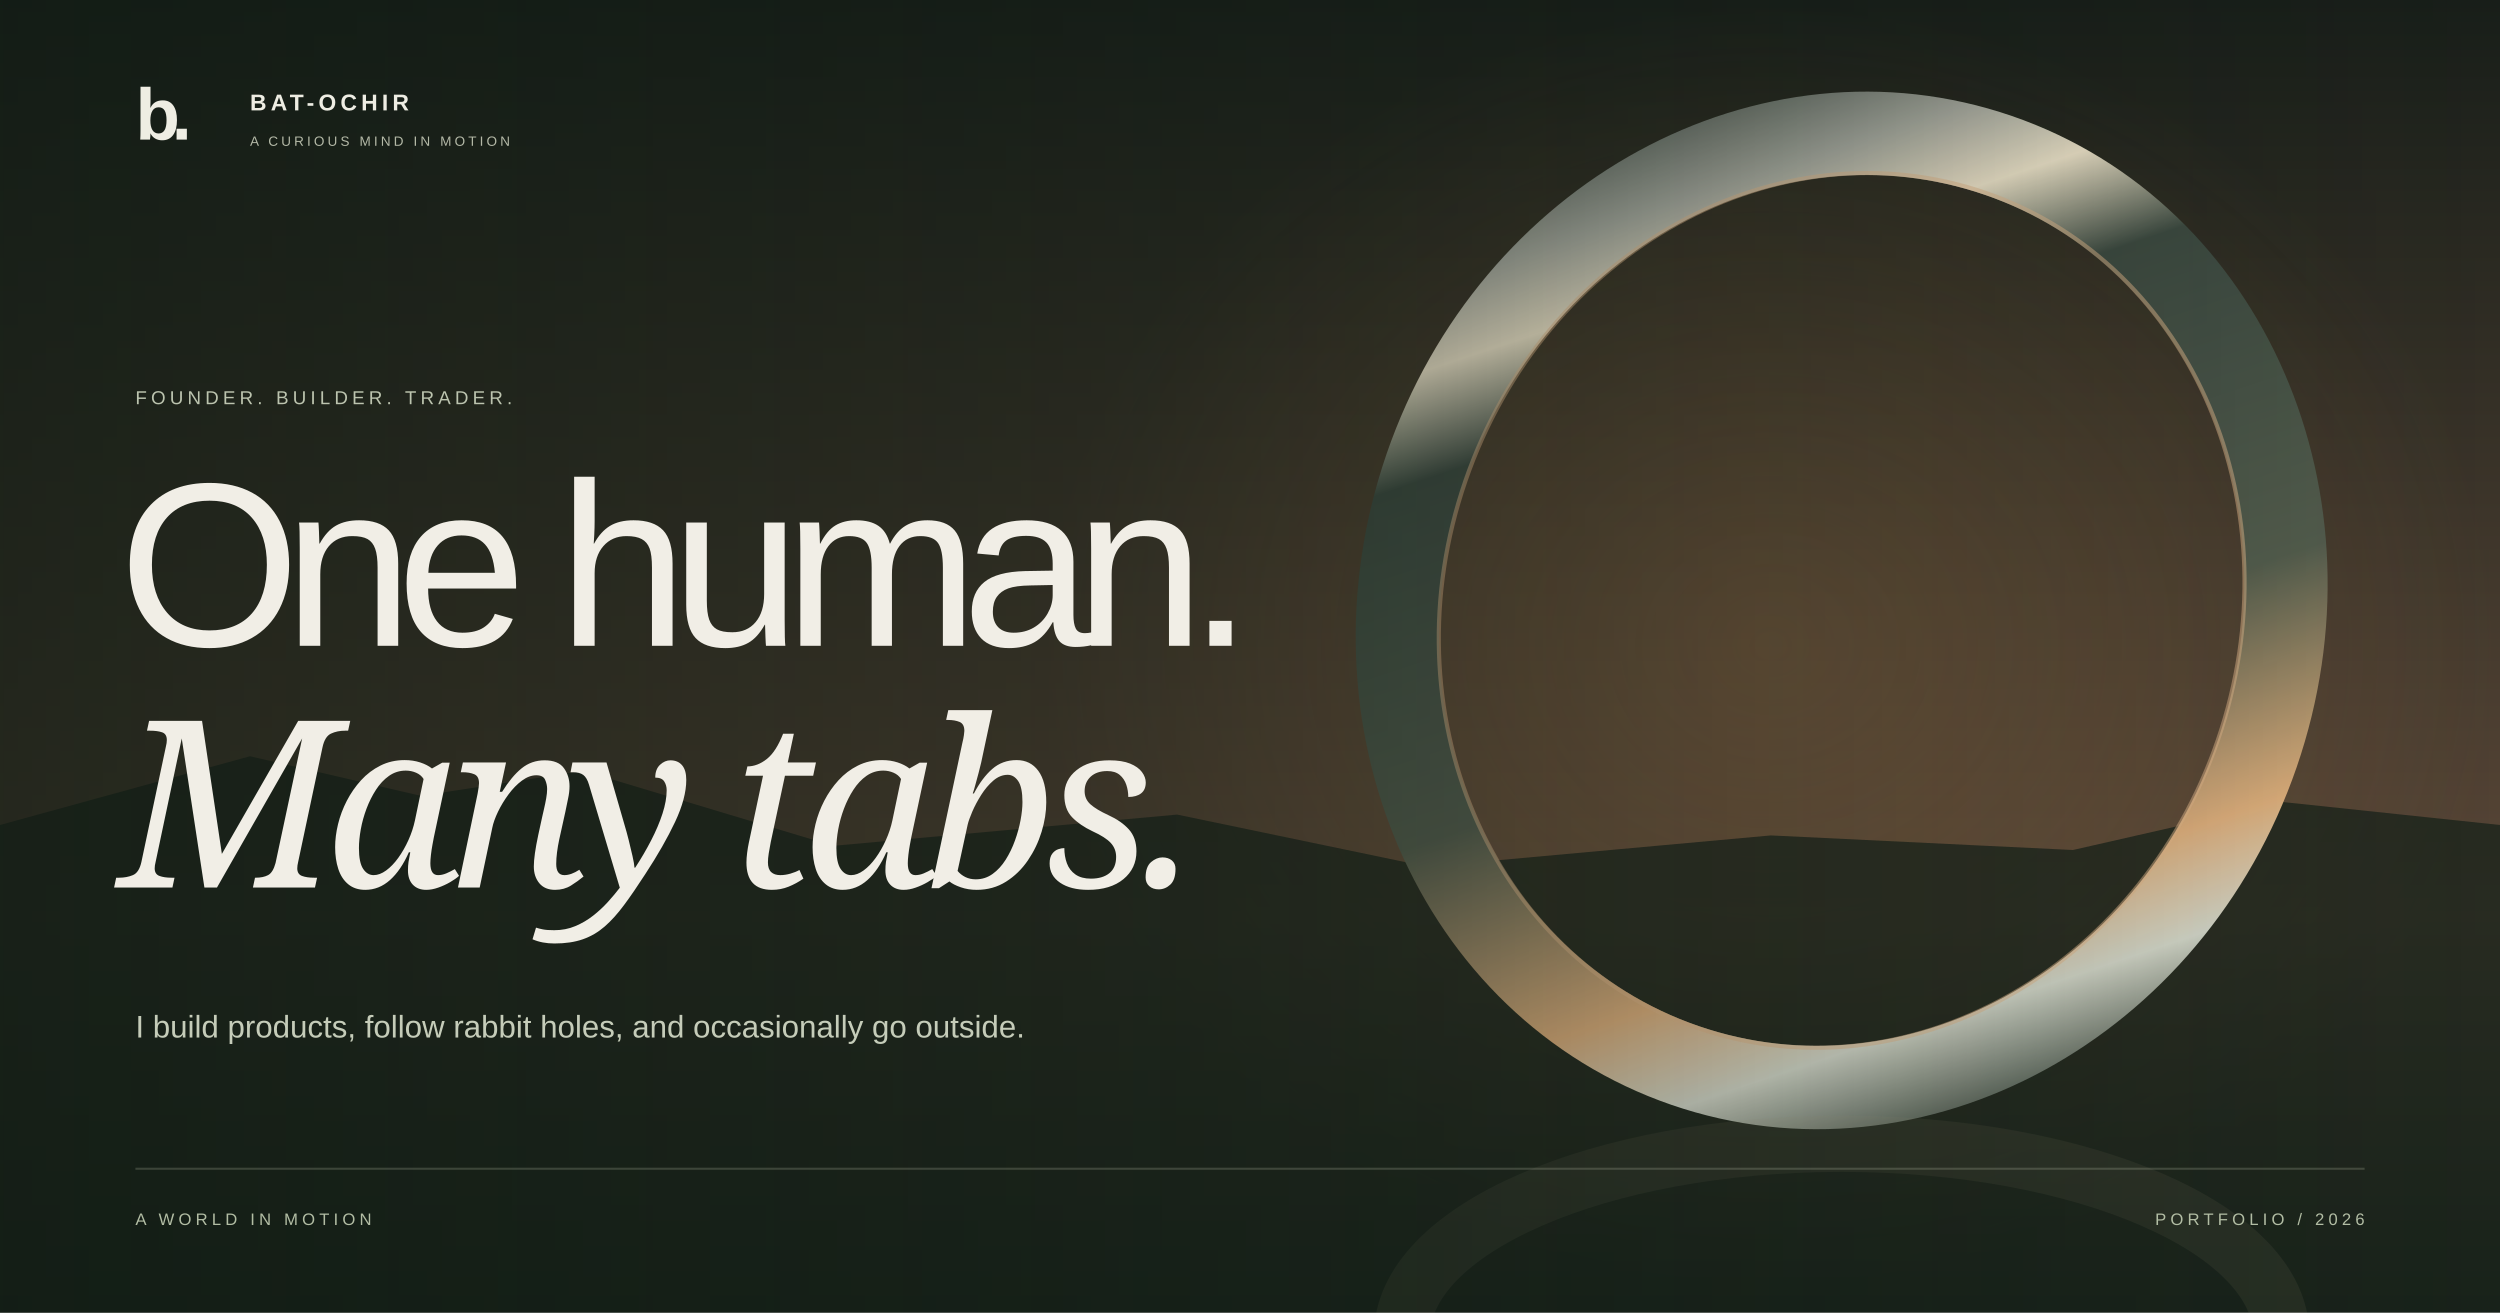
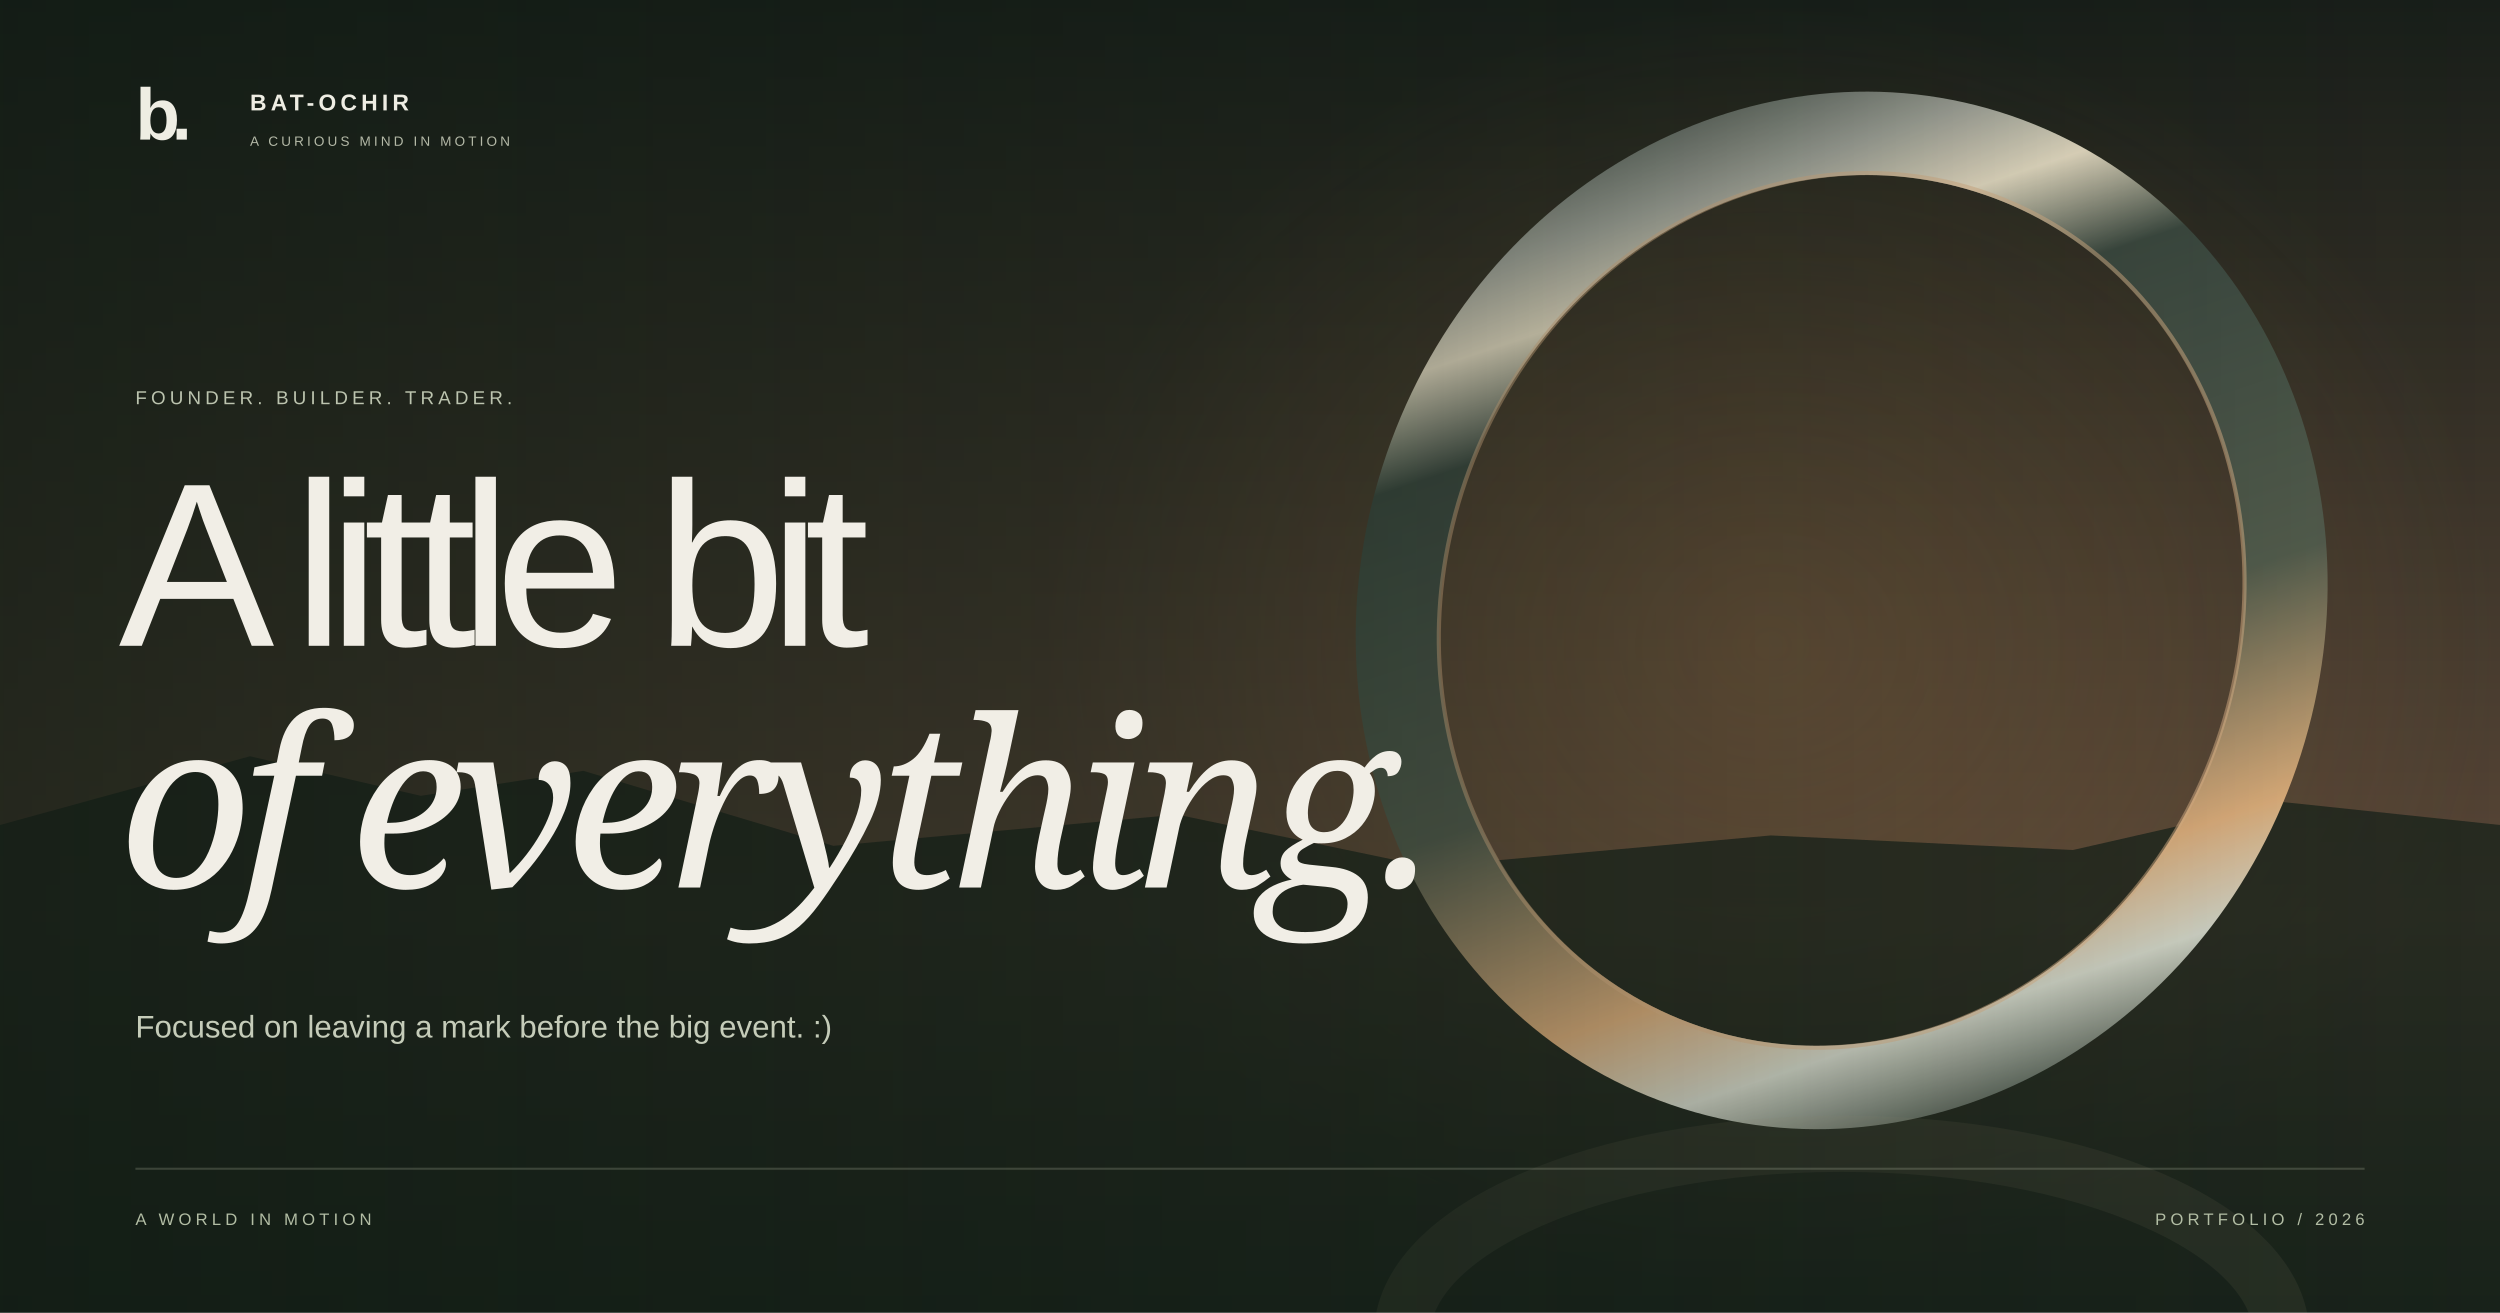
<svg xmlns="http://www.w3.org/2000/svg" width="1200" height="630" viewBox="0 0 1200 630">
  <defs>
    <linearGradient id="sky" x2="0" y2="1">
      <stop stop-color="#181e19" />
      <stop offset=".7" stop-color="#5a4737" />
      <stop offset="1" stop-color="#1b241b" />
    </linearGradient>
    <linearGradient id="chrome" x1=".1" y1="0" x2=".8" y2="1">
      <stop stop-color="#26332d" />
      <stop offset=".14" stop-color="#a8aaa0" />
      <stop offset=".21" stop-color="#f0e5cb" />
      <stop offset=".3" stop-color="#3c4940" />
      <stop offset=".6" stop-color="#535c4d" />
      <stop offset=".8" stop-color="#dfaf7c" />
      <stop offset=".89" stop-color="#d6d9cb" />
      <stop offset="1" stop-color="#344036" />
    </linearGradient>
    <radialGradient id="glow">
      <stop stop-color="#e4a15e" stop-opacity=".2" />
      <stop offset="1" stop-color="#e4a15e" stop-opacity="0" />
    </radialGradient>
    <linearGradient id="shade">
      <stop stop-color="#111c14" stop-opacity=".7" />
      <stop offset="1" stop-color="#111c14" stop-opacity="0" />
    </linearGradient>
  </defs>
  <path fill="url(#sky)" d="M0 0h1200v630H0z" />
  <ellipse cx="850" cy="310" rx="350" ry="310" fill="url(#glow)" />
  <path d="M0 396L120 363L202 382L280 370L400 406L565 391L685 416L850 401L995 408L1096 385L1200 396V630H0Z" fill="#172119" opacity=".75" />
  <ellipse cx="884" cy="293" rx="211" ry="231" transform="rotate(19 884 293)" stroke="url(#chrome)" stroke-width="40" fill="none" />
  <ellipse cx="884" cy="293" rx="191" ry="212" transform="rotate(19 884 293)" stroke="#e3b68b" stroke-opacity=".5" stroke-width="2" fill="none" />
  <ellipse cx="884" cy="641" rx="211" ry="92" fill="none" stroke="#a39678" stroke-opacity=".1" stroke-width="27" />
  <path fill="url(#shade)" d="M0 0h1200v630H0z" />
  <text x="65" y="67" fill="#eeede3" font-family="Arial,sans-serif" font-size="35" font-weight="600" letter-spacing="-4">b.</text>
  <text x="120" y="53" fill="#eeede3" font-family="Arial,sans-serif" font-size="11" font-weight="600" letter-spacing="2">BAT-OCHIR</text>
  <text x="120" y="70" fill="#b4b9a7" font-family="Arial,sans-serif" font-size="6.5" letter-spacing="1.5">A CURIOUS MIND IN MOTION</text>
  <text x="65" y="194" fill="#bcc4af" font-family="Arial,sans-serif" font-size="9" letter-spacing="2">FOUNDER. BUILDER. TRADER.</text>
-   <text x="57" y="310" fill="#f1eee6" font-family="Arial,sans-serif" font-size="112" letter-spacing="-8">One human.</text>
+   <text x="57" y="310" fill="#f1eee6" font-family="Arial,sans-serif" font-size="112" letter-spacing="-8">A little bit</text>
  <text x="57" y="426" fill="#f1eee6" font-family="Arial,sans-serif" font-size="112" letter-spacing="-8">
-     <tspan font-family="Georgia,serif" font-style="italic" letter-spacing="-6">Many tabs.</tspan>
+     <tspan font-family="Georgia,serif" font-style="italic" letter-spacing="-6">of everything.</tspan>
  </text>
-   <text x="65" y="498" fill="#c5ccb9" font-family="Arial,sans-serif" font-size="15">I build products, follow rabbit holes, and occasionally go outside.</text>
+   <text x="65" y="498" fill="#c5ccb9" font-family="Arial,sans-serif" font-size="15">Focused on leaving a mark before the big event. :)</text>
  <path d="M65 561H1135" stroke="#d2dbc0" stroke-opacity=".2" />
  <text x="65" y="588" fill="#b2bda4" font-family="Arial,sans-serif" font-size="8" letter-spacing="2">A WORLD IN MOTION</text>
  <text x="1135" y="588" text-anchor="end" fill="#b2bda4" font-family="Arial,sans-serif" font-size="8" letter-spacing="2">PORTFOLIO / 2026</text>
</svg>
